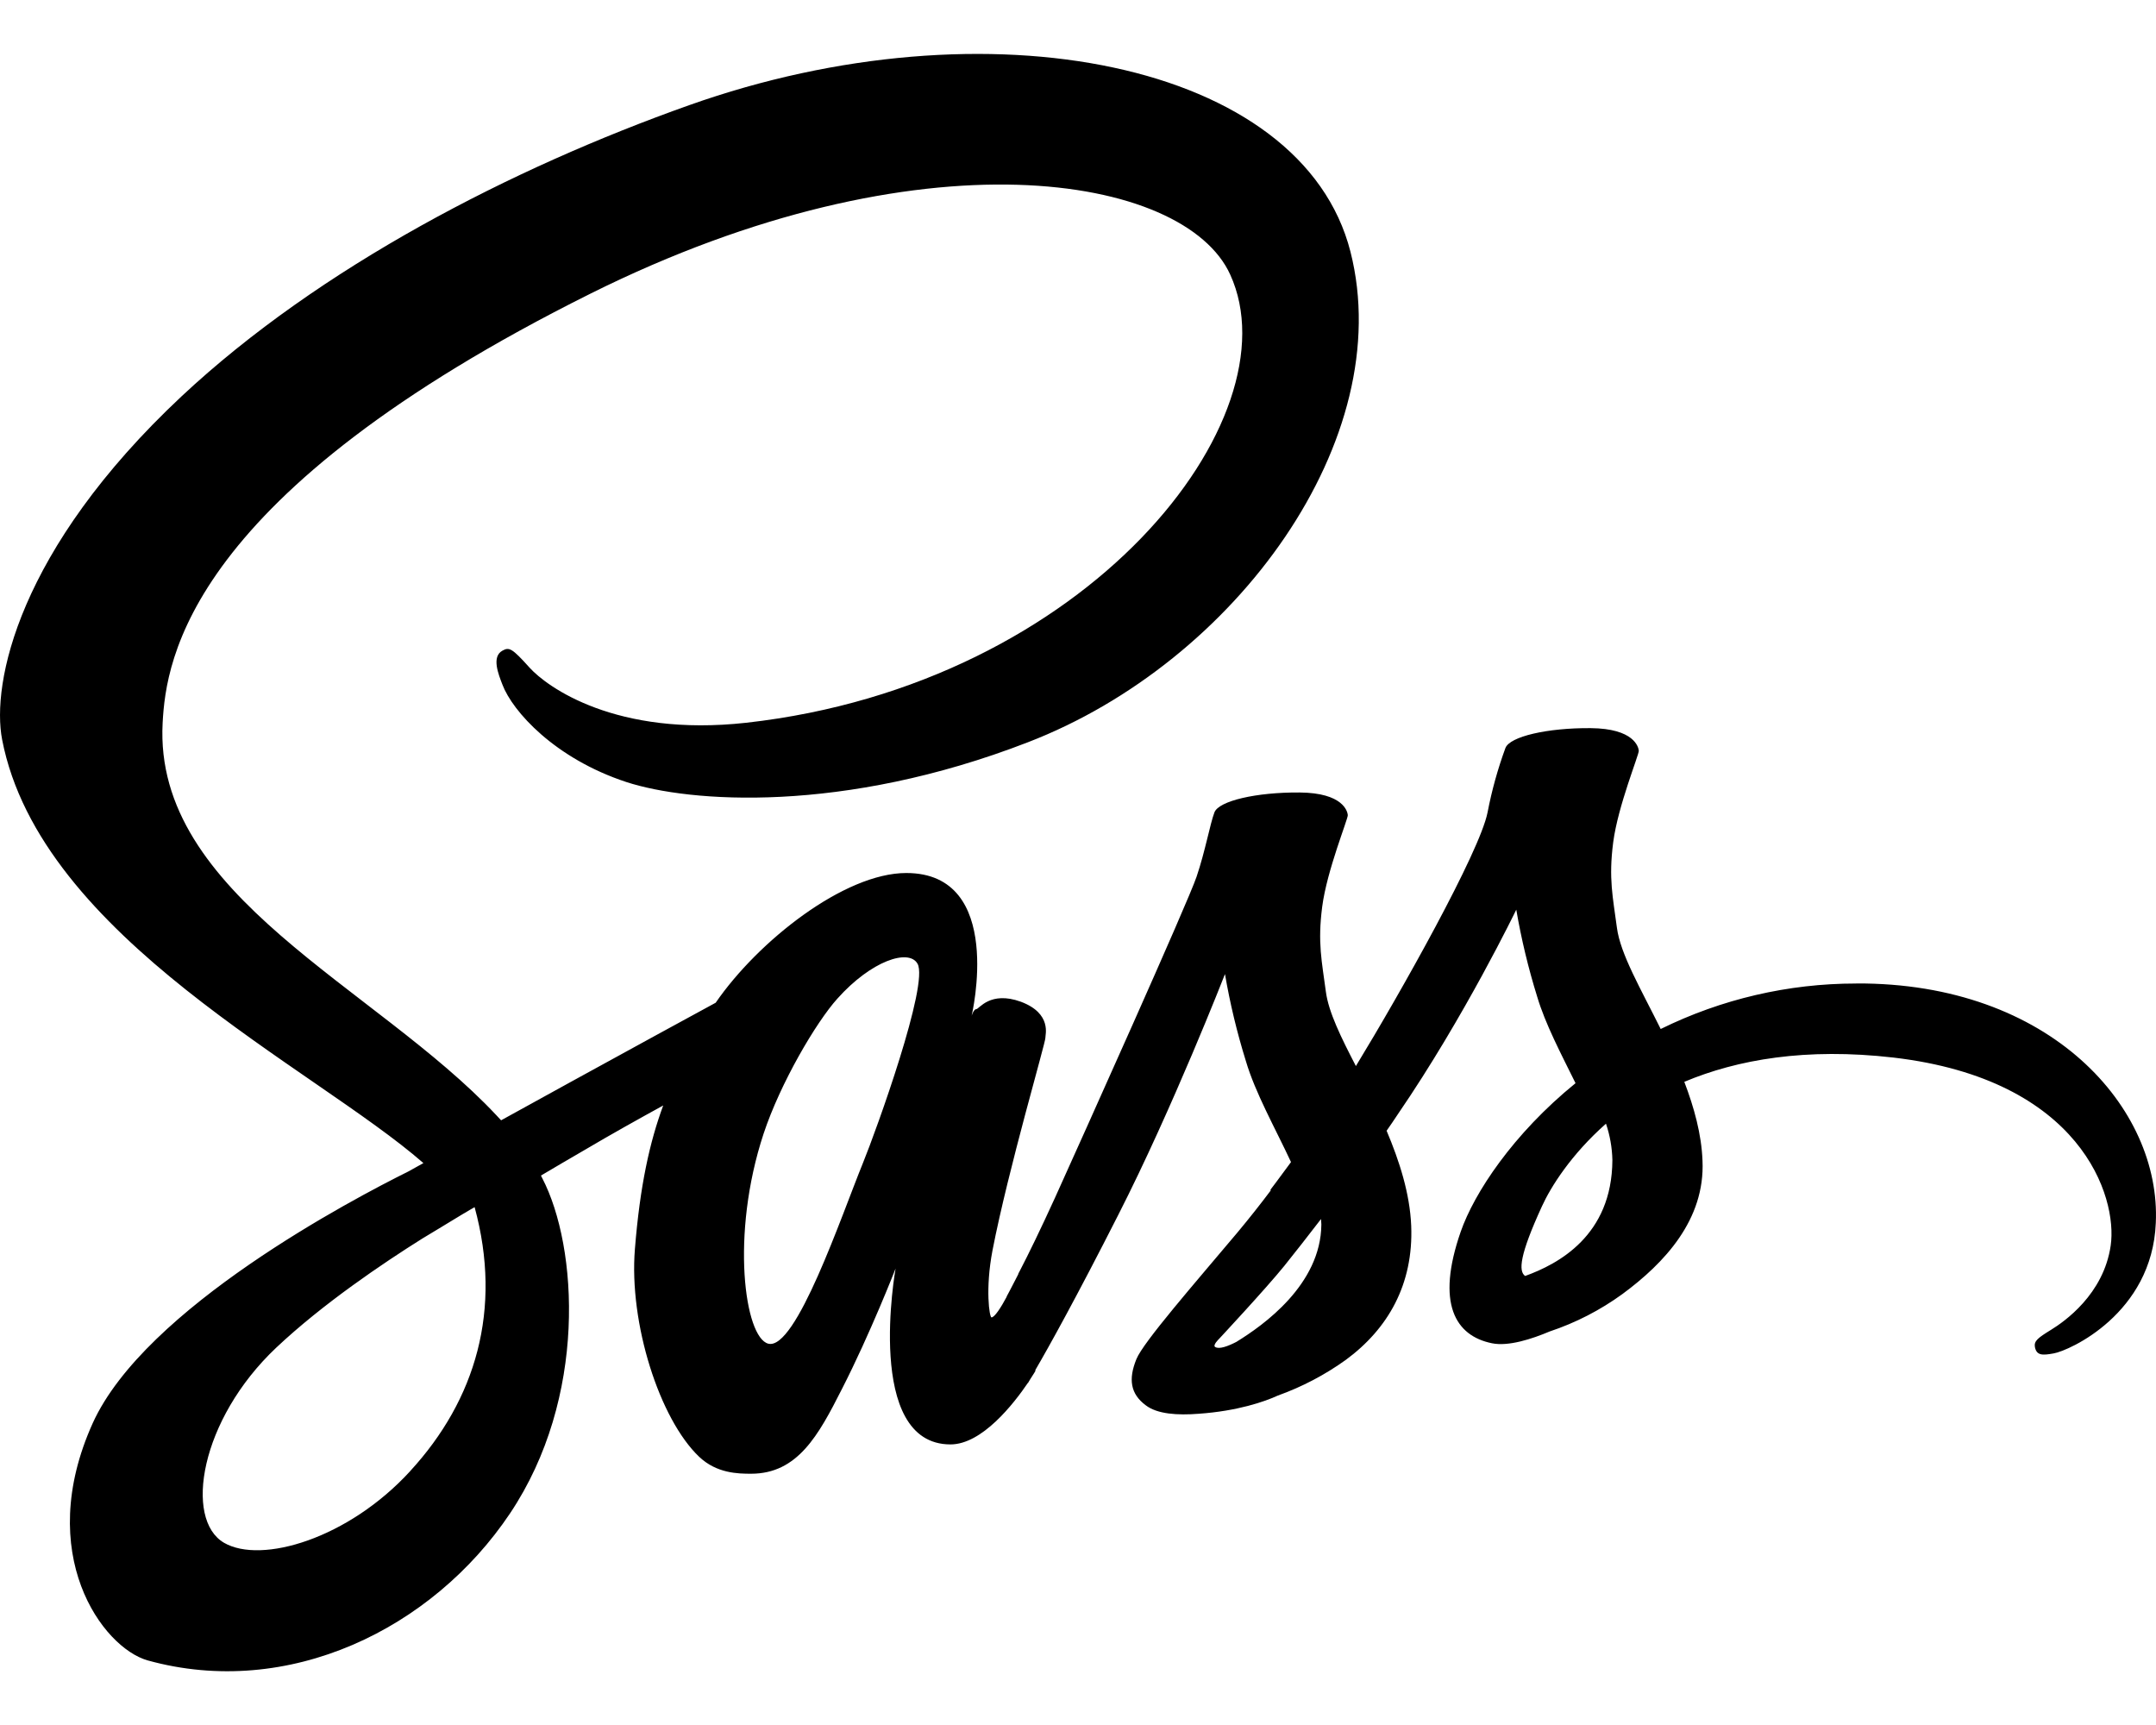
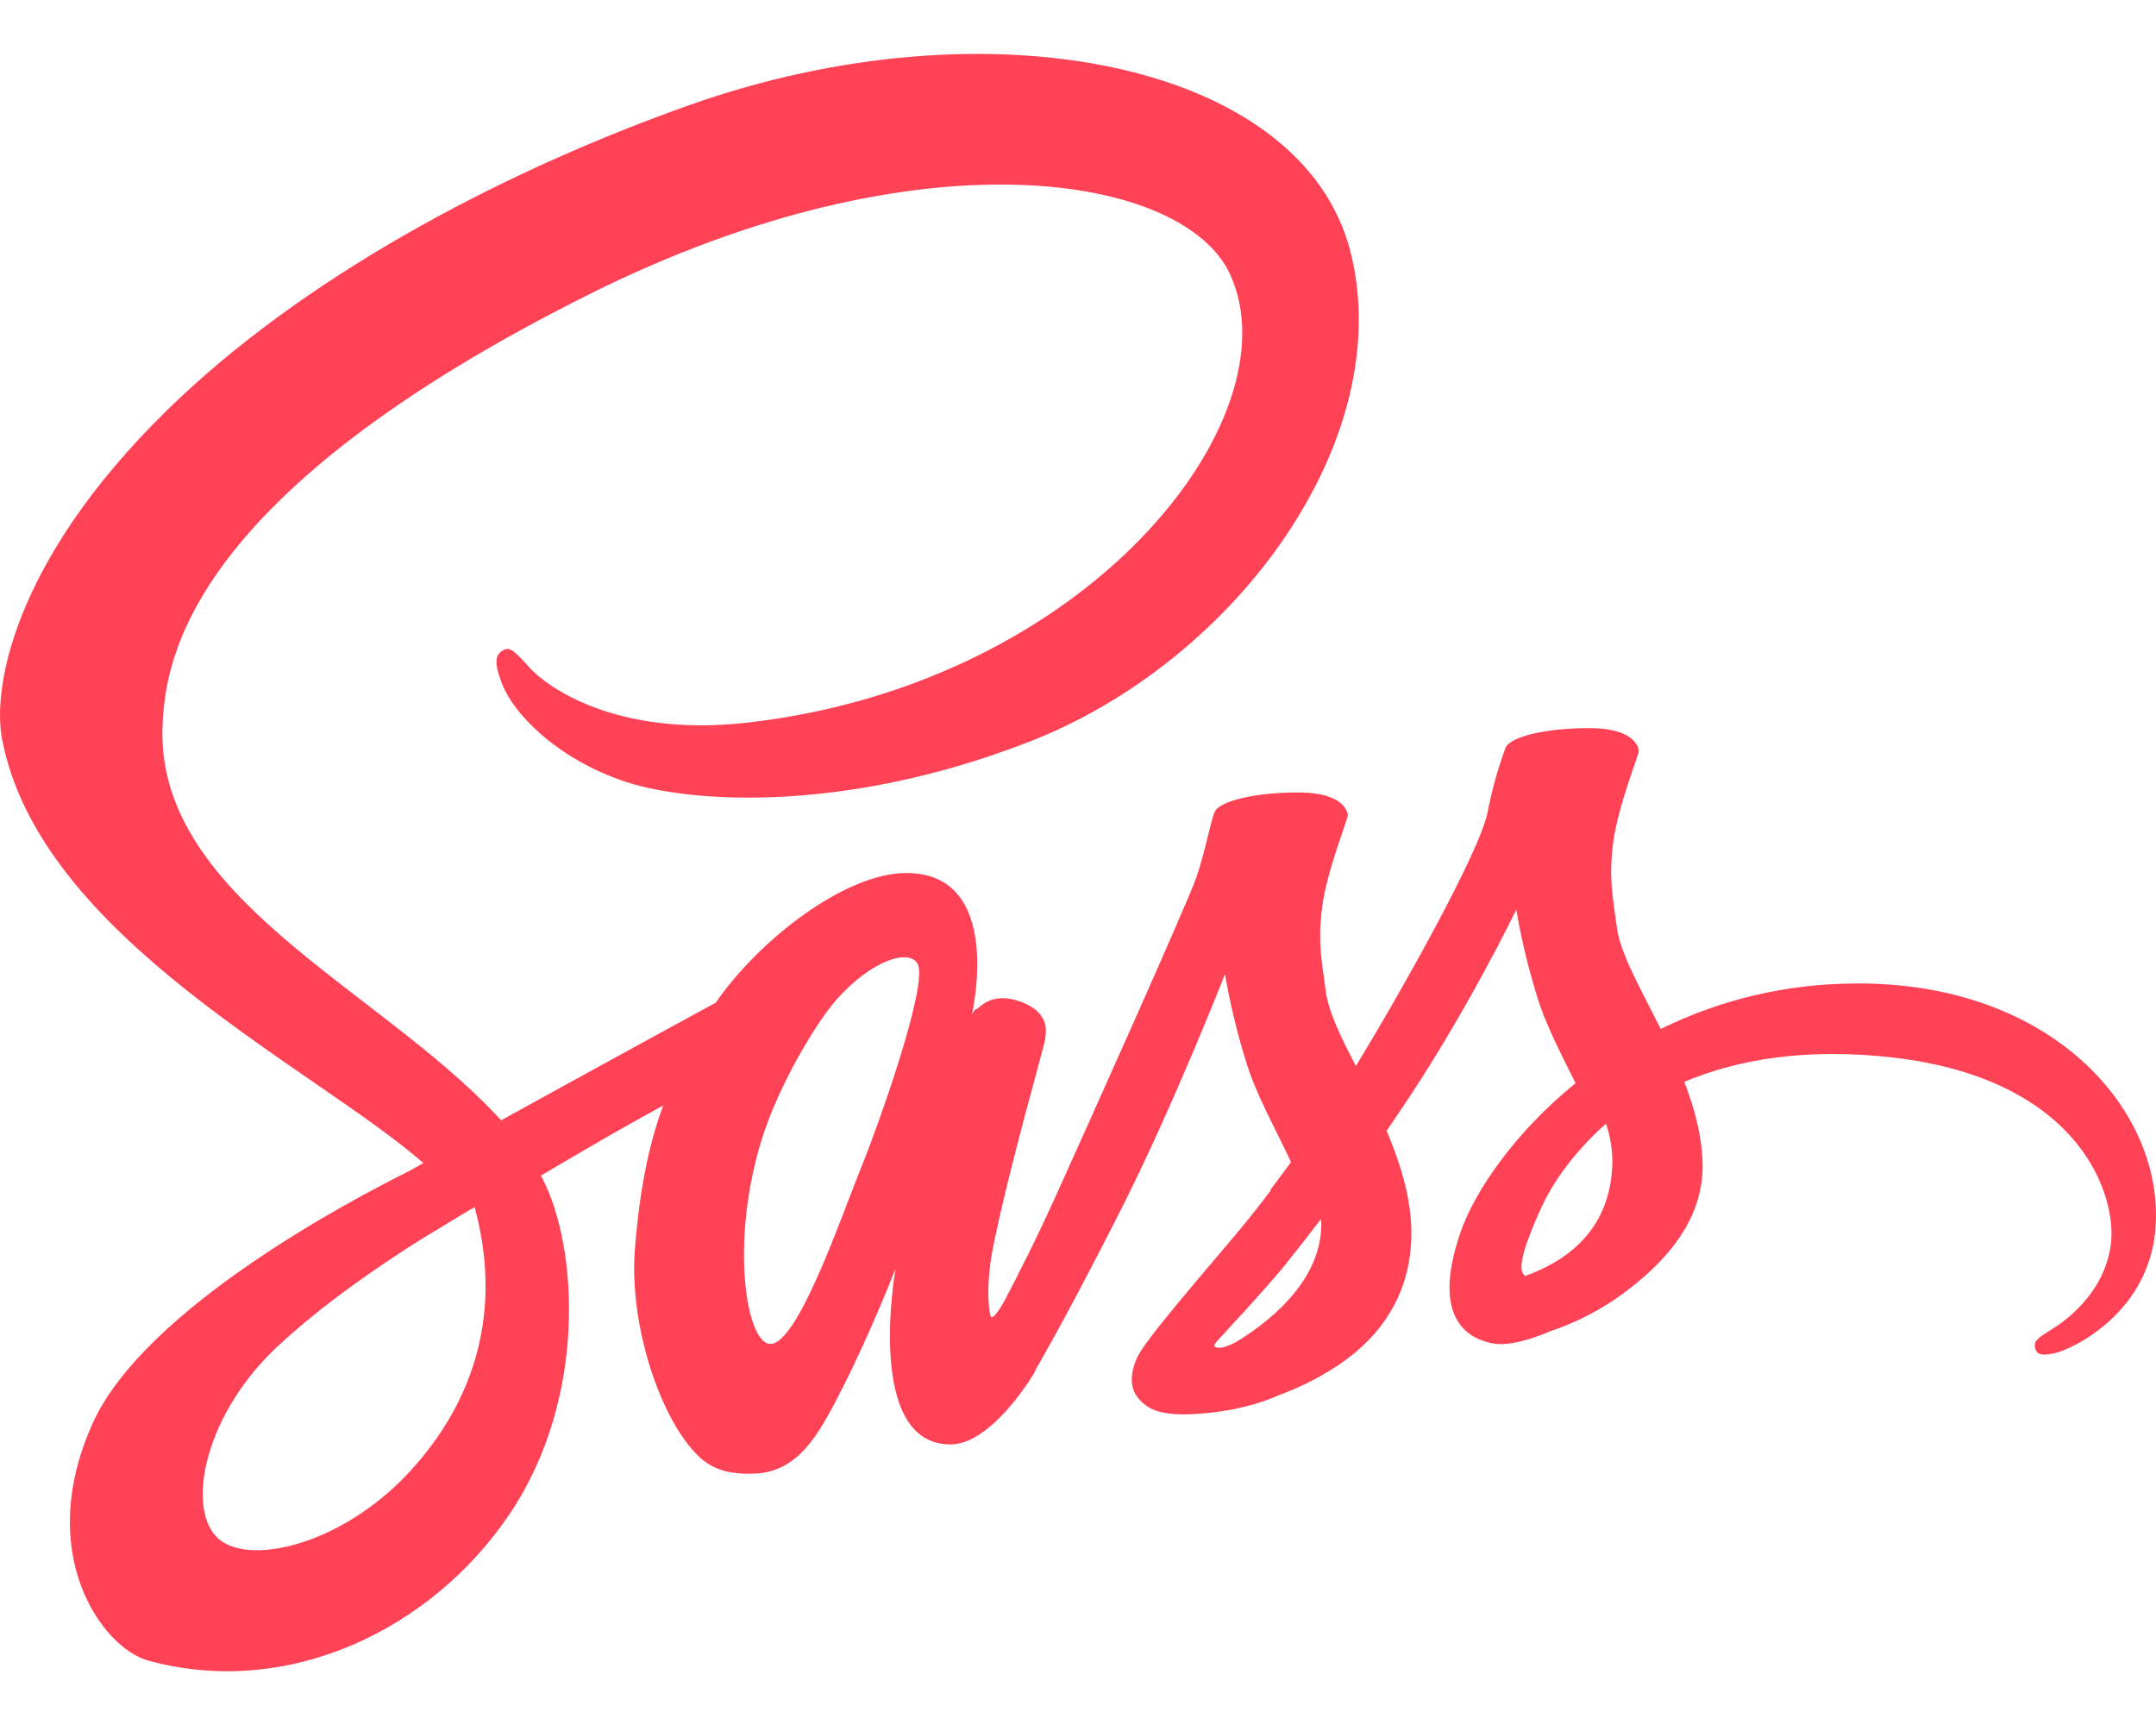
<svg xmlns="http://www.w3.org/2000/svg" aria-hidden="true" focusable="false" data-prefix="fab" data-icon="sass" class="svg-inline--fa fa-sass fa-w-20" role="img" viewBox="0 0 640 512">
-   <path fill="currentColor" d="M301.84 378.92c-.3.6-.6 1.08 0 0zm249.13-87a131.16 131.16 0 0 0-58 13.5c-5.9-11.9-12-22.3-13-30.1-1.2-9.1-2.5-14.5-1.1-25.3s7.7-26.1 7.6-27.2-1.4-6.6-14.3-6.7-24 2.5-25.29 5.9a122.83 122.83 0 0 0-5.3 19.1c-2.3 11.7-25.79 53.5-39.09 75.3-4.4-8.5-8.1-16-8.9-22-1.2-9.1-2.5-14.5-1.1-25.3s7.7-26.1 7.6-27.2-1.4-6.6-14.29-6.7-24 2.5-25.3 5.9-2.7 11.4-5.3 19.1-33.89 77.3-42.08 95.4c-4.2 9.2-7.8 16.6-10.4 21.6-.4.8-.7 1.3-.9 1.7.3-.5.5-1 .5-.8-2.2 4.3-3.5 6.7-3.5 6.7v.1c-1.7 3.2-3.6 6.1-4.5 6.1-.6 0-1.9-8.4.3-19.9 4.7-24.2 15.8-61.8 15.7-63.1-.1-.7 2.1-7.2-7.3-10.7-9.1-3.3-12.4 2.2-13.2 2.2s-1.4 2-1.4 2 10.1-42.4-19.39-42.4c-18.4 0-44 20.2-56.58 38.5-7.9 4.3-25 13.6-43 23.5-6.9 3.8-14 7.7-20.7 11.4-.5-.5-.9-1-1.4-1.5-35.79-38.2-101.87-65.2-99.07-116.5 1-18.7 7.5-67.8 127.07-127.4 98-48.8 176.35-35.4 189.84-5.6 19.4 42.5-41.89 121.6-143.66 133-38.79 4.3-59.18-10.7-64.28-16.3-5.3-5.9-6.1-6.2-8.1-5.1-3.3 1.8-1.2 7 0 10.1 3 7.9 15.5 21.9 36.79 28.9 18.7 6.1 64.18 9.5 119.17-11.8 61.78-23.8 109.87-90.1 95.77-145.6C386.52 18.32 293-.18 204.57 31.22c-52.69 18.7-109.67 48.1-150.66 86.4-48.69 45.6-56.48 85.3-53.28 101.9 11.39 58.9 92.57 97.3 125.06 125.7-1.6.9-3.1 1.7-4.5 2.5-16.29 8.1-78.18 40.5-93.67 74.7-17.5 38.8 2.9 66.6 16.29 70.4 41.79 11.6 84.58-9.3 107.57-43.6s20.2-79.1 9.6-99.5c-.1-.3-.3-.5-.4-.8 4.2-2.5 8.5-5 12.8-7.5 8.29-4.9 16.39-9.4 23.49-13.3-4 10.8-6.9 23.8-8.4 42.6-1.8 22 7.3 50.5 19.1 61.7 5.2 4.9 11.49 5 15.39 5 13.8 0 20-11.4 26.89-25 8.5-16.6 16-35.9 16-35.9s-9.4 52.2 16.3 52.2c9.39 0 18.79-12.1 23-18.3v.1s.2-.4.7-1.2c1-1.5 1.5-2.4 1.5-2.4v-.3c3.8-6.5 12.1-21.4 24.59-46 16.2-31.8 31.69-71.5 31.69-71.5a201.24 201.24 0 0 0 6.2 25.8c2.8 9.5 8.7 19.9 13.4 30-3.8 5.2-6.1 8.2-6.1 8.2a.31.31 0 0 0 .1.2c-3 4-6.4 8.3-9.9 12.5-12.79 15.2-28 32.6-30 37.6-2.4 5.9-1.8 10.3 2.8 13.7 3.4 2.6 9.4 3 15.69 2.5 11.5-.8 19.6-3.6 23.5-5.4a82.2 82.2 0 0 0 20.19-10.6c12.5-9.2 20.1-22.4 19.4-39.8-.4-9.6-3.5-19.2-7.3-28.2 1.1-1.6 2.3-3.3 3.4-5C434.8 301.72 450.1 270 450.1 270a201.24 201.24 0 0 0 6.2 25.8c2.4 8.1 7.09 17 11.39 25.7-18.59 15.1-30.09 32.6-34.09 44.1-7.4 21.3-1.6 30.9 9.3 33.1 4.9 1 11.9-1.3 17.1-3.5a79.46 79.46 0 0 0 21.59-11.1c12.5-9.2 24.59-22.1 23.79-39.6-.3-7.9-2.5-15.8-5.4-23.4 15.7-6.6 36.09-10.2 62.09-7.2 55.68 6.5 66.58 41.3 64.48 55.8s-13.8 22.6-17.7 25-5.1 3.3-4.8 5.1c.5 2.6 2.3 2.5 5.6 1.9 4.6-.8 29.19-11.8 30.29-38.7 1.6-34-31.09-71.4-89-71.1zm-429.18 144.7c-18.39 20.1-44.19 27.7-55.28 21.3C54.61 451 59.31 421.42 82 400c13.8-13 31.59-25 43.39-32.4 2.7-1.6 6.6-4 11.4-6.9.8-.5 1.2-.7 1.2-.7.9-.6 1.9-1.1 2.9-1.7 8.29 30.4.3 57.2-19.1 78.3zm134.36-91.4c-6.4 15.7-19.89 55.7-28.09 53.6-7-1.8-11.3-32.3-1.4-62.3 5-15.1 15.6-33.1 21.9-40.1 10.09-11.3 21.19-14.9 23.79-10.4 3.5 5.9-12.2 49.4-16.2 59.2zm111 53c-2.7 1.4-5.2 2.3-6.4 1.6-.9-.5 1.1-2.4 1.1-2.4s13.9-14.9 19.4-21.7c3.2-4 6.9-8.7 10.89-13.9 0 .5.1 1 .1 1.6-.13 17.9-17.32 30-25.12 34.8zm85.58-19.5c-2-1.4-1.7-6.1 5-20.7 2.6-5.7 8.59-15.3 19-24.5a36.18 36.18 0 0 1 1.9 10.8c-.1 22.5-16.2 30.9-25.89 34.4z" />
+   <path fill="#ff4255" d="M301.84 378.92c-.3.6-.6 1.08 0 0zm249.13-87a131.16 131.16 0 0 0-58 13.5c-5.9-11.9-12-22.3-13-30.1-1.2-9.1-2.5-14.5-1.1-25.3s7.7-26.1 7.6-27.2-1.4-6.6-14.3-6.7-24 2.5-25.29 5.9a122.83 122.83 0 0 0-5.3 19.1c-2.3 11.7-25.79 53.5-39.09 75.3-4.4-8.5-8.1-16-8.9-22-1.2-9.1-2.5-14.5-1.1-25.3s7.7-26.1 7.6-27.2-1.4-6.6-14.29-6.7-24 2.5-25.3 5.9-2.7 11.4-5.3 19.1-33.89 77.3-42.08 95.4c-4.2 9.2-7.8 16.6-10.4 21.6-.4.8-.7 1.3-.9 1.7.3-.5.5-1 .5-.8-2.2 4.3-3.5 6.7-3.5 6.7v.1c-1.7 3.2-3.6 6.1-4.5 6.1-.6 0-1.9-8.4.3-19.9 4.7-24.2 15.8-61.8 15.7-63.1-.1-.7 2.1-7.2-7.3-10.7-9.1-3.3-12.4 2.2-13.2 2.2s-1.4 2-1.4 2 10.1-42.4-19.39-42.4c-18.4 0-44 20.2-56.58 38.5-7.9 4.3-25 13.6-43 23.5-6.9 3.8-14 7.7-20.7 11.4-.5-.5-.9-1-1.4-1.5-35.79-38.2-101.87-65.2-99.07-116.5 1-18.7 7.5-67.8 127.07-127.4 98-48.8 176.35-35.4 189.84-5.6 19.4 42.5-41.89 121.6-143.66 133-38.79 4.3-59.18-10.7-64.28-16.3-5.3-5.9-6.1-6.2-8.1-5.1-3.3 1.8-1.2 7 0 10.1 3 7.9 15.5 21.9 36.79 28.9 18.7 6.1 64.18 9.5 119.17-11.8 61.78-23.8 109.87-90.1 95.77-145.6C386.52 18.32 293-.18 204.57 31.22c-52.69 18.7-109.67 48.1-150.66 86.4-48.69 45.6-56.48 85.3-53.28 101.9 11.39 58.9 92.57 97.3 125.06 125.7-1.6.9-3.1 1.7-4.5 2.5-16.29 8.1-78.18 40.5-93.67 74.7-17.5 38.8 2.9 66.6 16.29 70.4 41.79 11.6 84.58-9.3 107.57-43.6s20.2-79.1 9.6-99.5c-.1-.3-.3-.5-.4-.8 4.2-2.5 8.5-5 12.8-7.5 8.29-4.9 16.39-9.4 23.49-13.3-4 10.8-6.9 23.8-8.4 42.6-1.8 22 7.3 50.5 19.1 61.7 5.2 4.9 11.49 5 15.39 5 13.8 0 20-11.4 26.89-25 8.5-16.6 16-35.9 16-35.9s-9.4 52.2 16.3 52.2c9.39 0 18.79-12.1 23-18.3v.1s.2-.4.7-1.2c1-1.5 1.5-2.4 1.5-2.4v-.3c3.8-6.5 12.1-21.4 24.59-46 16.2-31.8 31.69-71.5 31.69-71.5a201.24 201.24 0 0 0 6.2 25.8c2.8 9.5 8.7 19.9 13.4 30-3.8 5.2-6.1 8.2-6.1 8.2a.31.31 0 0 0 .1.2c-3 4-6.4 8.3-9.9 12.5-12.79 15.2-28 32.6-30 37.6-2.4 5.9-1.8 10.3 2.8 13.7 3.4 2.6 9.4 3 15.69 2.5 11.5-.8 19.6-3.6 23.5-5.4a82.2 82.2 0 0 0 20.19-10.6c12.5-9.2 20.1-22.4 19.4-39.8-.4-9.6-3.5-19.2-7.3-28.2 1.1-1.6 2.3-3.3 3.4-5C434.8 301.72 450.1 270 450.1 270a201.24 201.24 0 0 0 6.2 25.8c2.4 8.1 7.09 17 11.39 25.7-18.59 15.1-30.09 32.6-34.09 44.1-7.4 21.3-1.6 30.9 9.3 33.1 4.9 1 11.9-1.3 17.1-3.5a79.46 79.46 0 0 0 21.59-11.1c12.5-9.2 24.59-22.1 23.79-39.6-.3-7.9-2.5-15.8-5.4-23.4 15.7-6.6 36.09-10.2 62.09-7.2 55.68 6.5 66.58 41.3 64.48 55.8s-13.8 22.6-17.7 25-5.1 3.3-4.8 5.1c.5 2.6 2.3 2.5 5.6 1.9 4.6-.8 29.19-11.8 30.29-38.7 1.6-34-31.09-71.4-89-71.1zm-429.18 144.7c-18.39 20.1-44.19 27.7-55.28 21.3C54.61 451 59.31 421.42 82 400c13.8-13 31.59-25 43.39-32.4 2.7-1.6 6.6-4 11.4-6.9.8-.5 1.2-.7 1.2-.7.9-.6 1.9-1.1 2.9-1.7 8.29 30.4.3 57.2-19.1 78.3zm134.36-91.4c-6.4 15.7-19.89 55.7-28.09 53.6-7-1.8-11.3-32.3-1.4-62.3 5-15.1 15.6-33.1 21.9-40.1 10.09-11.3 21.19-14.9 23.79-10.4 3.5 5.9-12.2 49.4-16.2 59.2zm111 53c-2.7 1.4-5.2 2.3-6.4 1.6-.9-.5 1.1-2.4 1.1-2.4s13.9-14.9 19.4-21.7c3.2-4 6.9-8.7 10.89-13.9 0 .5.1 1 .1 1.6-.13 17.9-17.32 30-25.12 34.8zm85.58-19.5c-2-1.4-1.7-6.1 5-20.7 2.6-5.7 8.59-15.3 19-24.5a36.18 36.18 0 0 1 1.9 10.8c-.1 22.5-16.2 30.9-25.89 34.4z" />
</svg>
